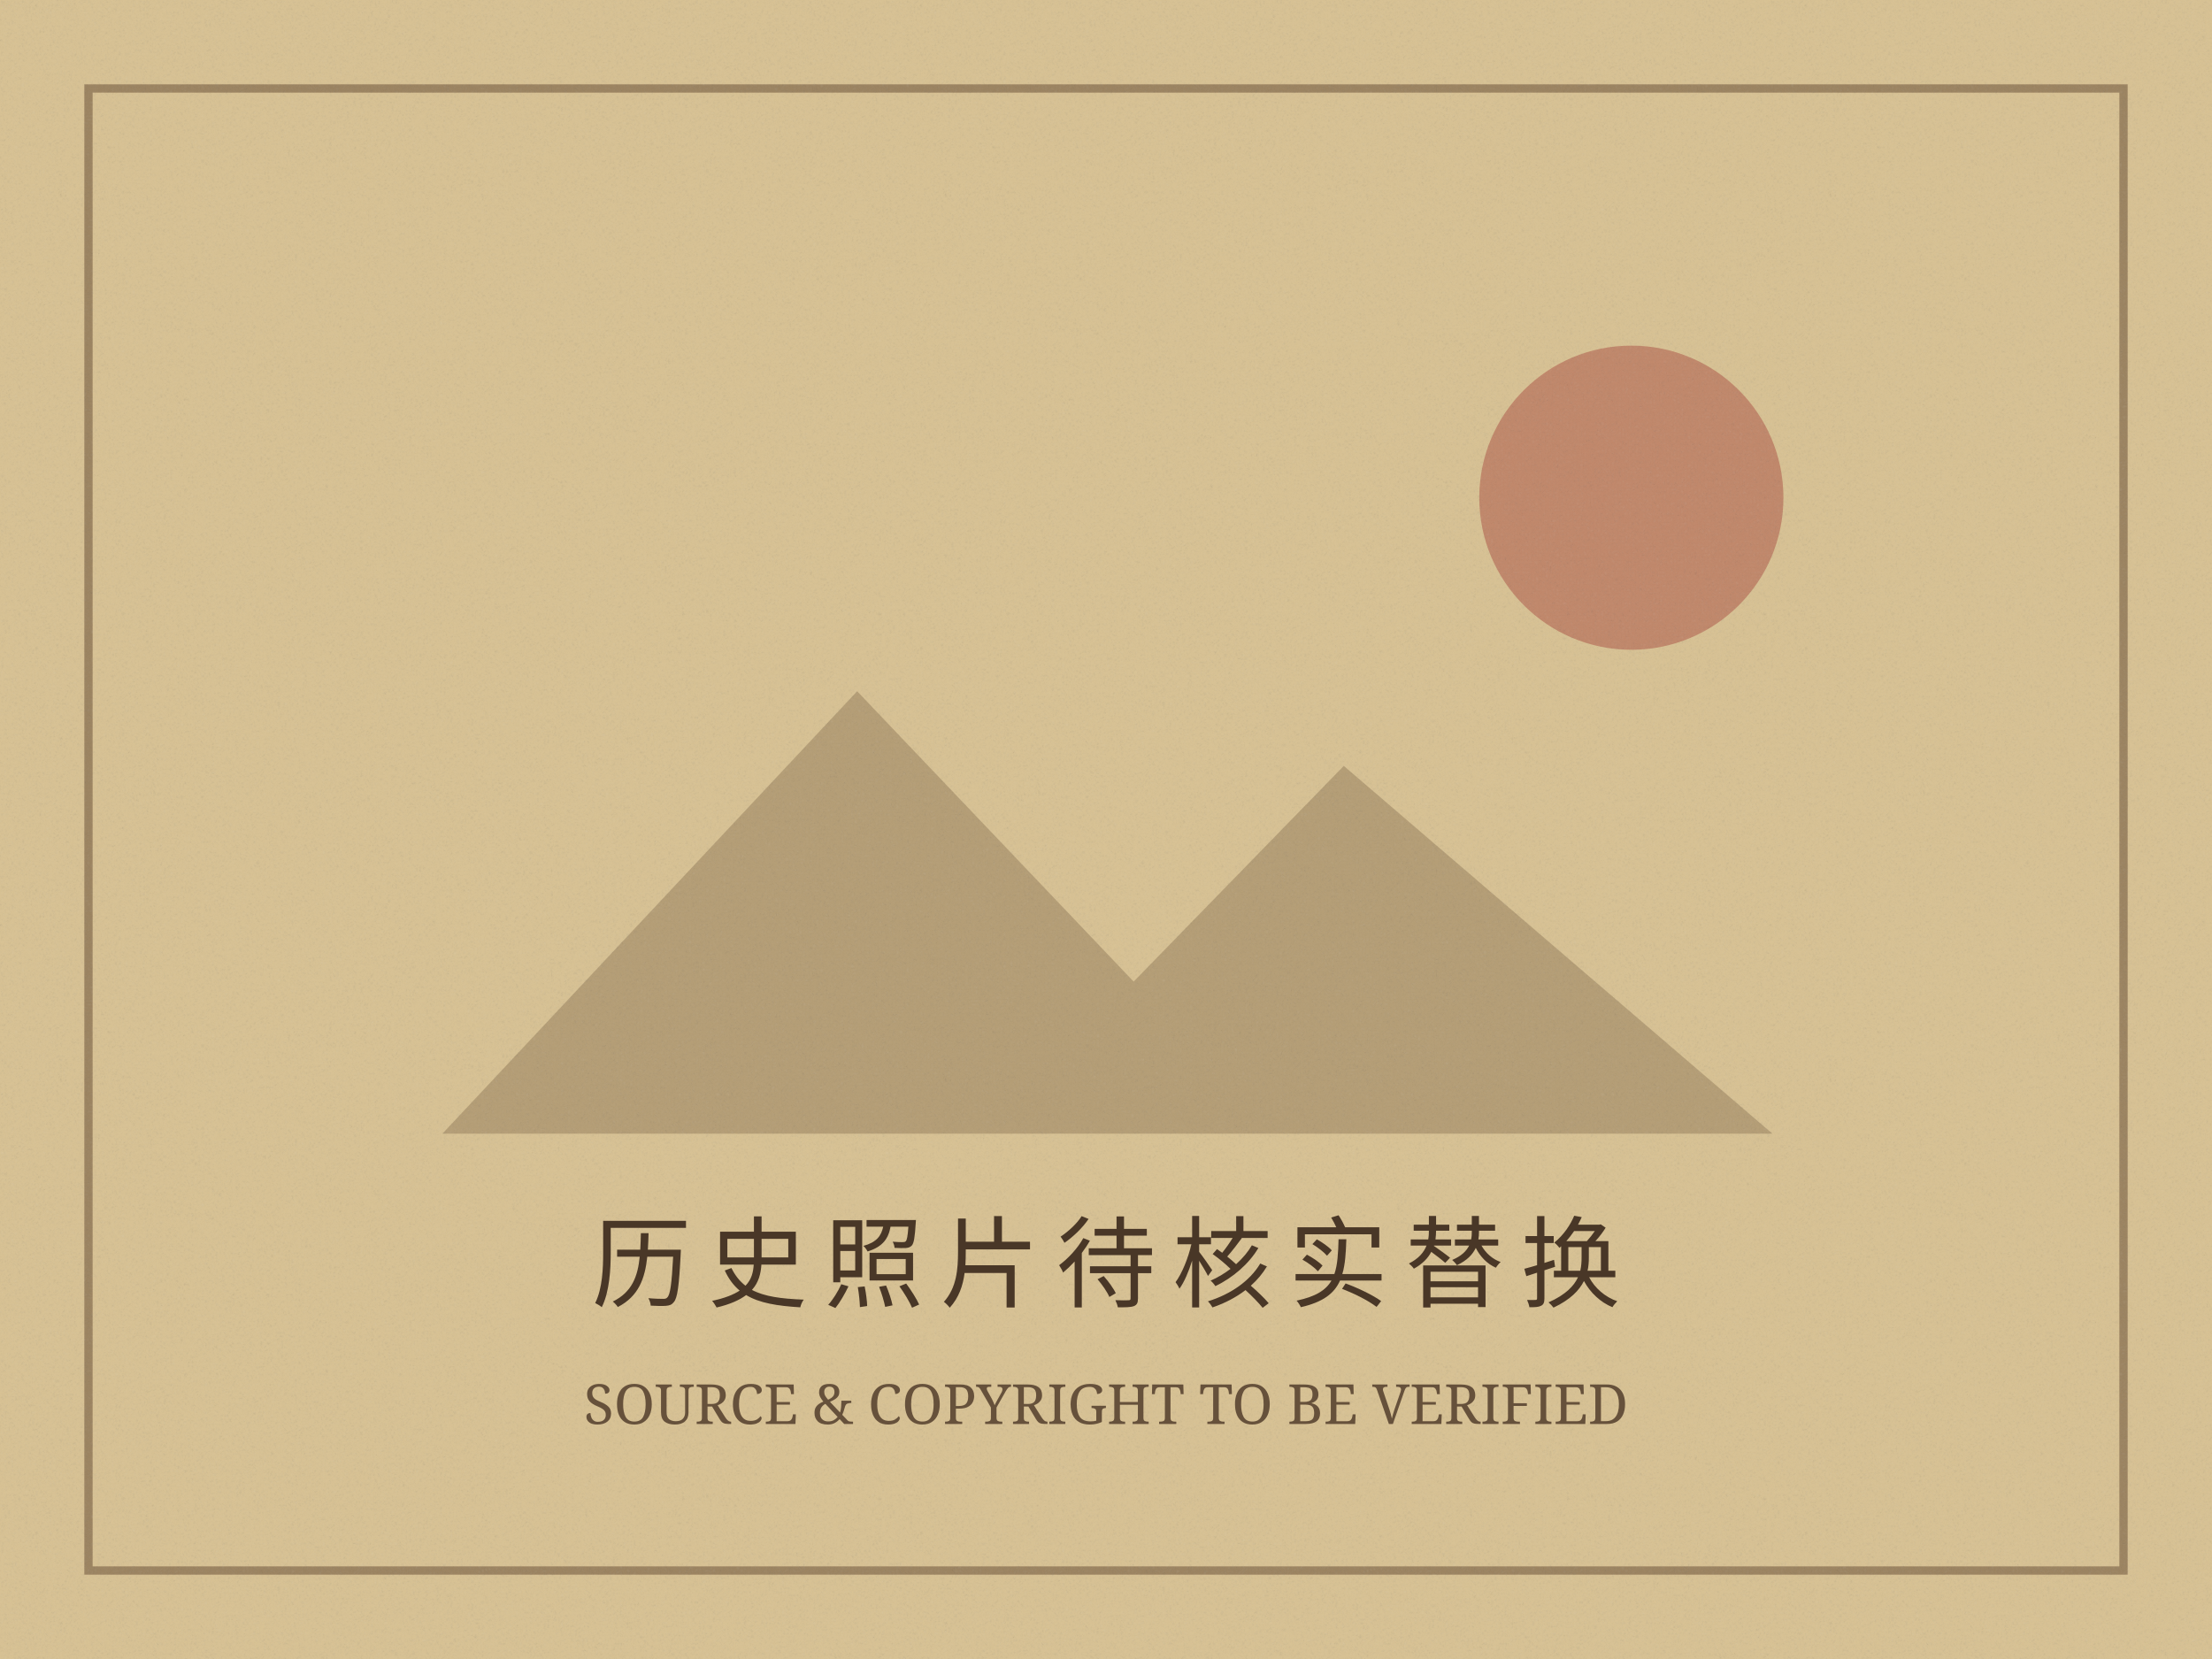
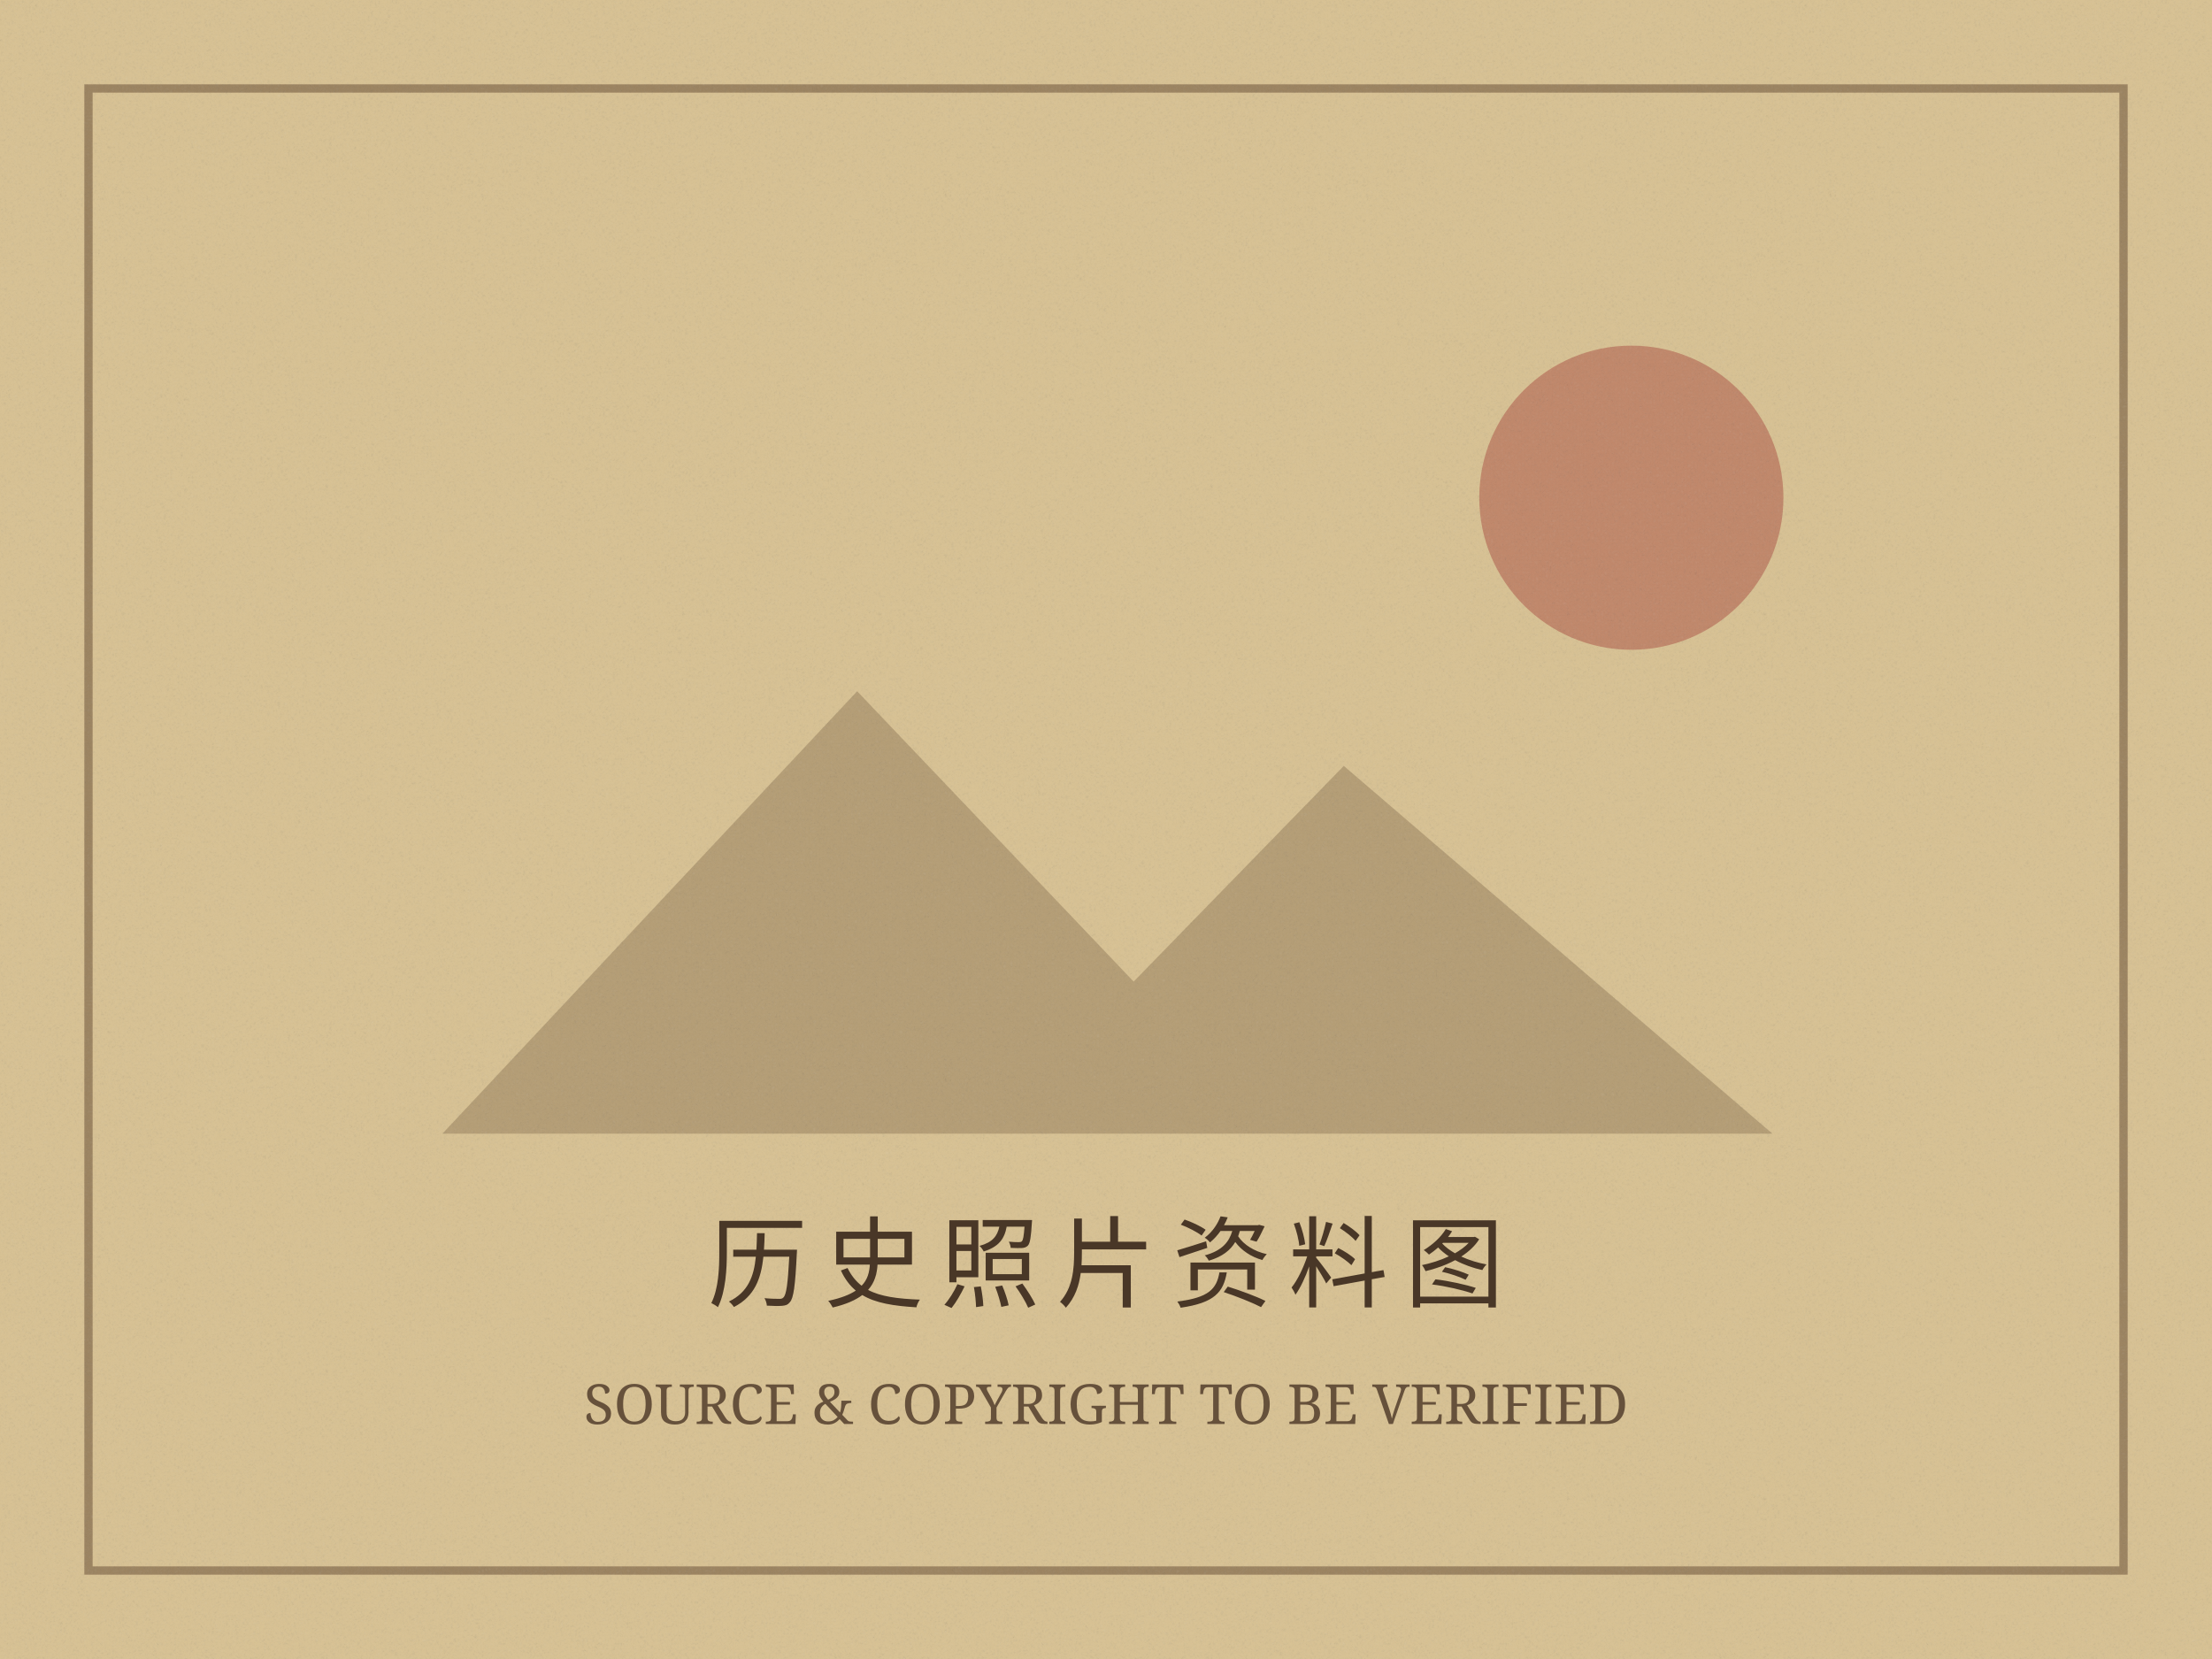
<svg xmlns="http://www.w3.org/2000/svg" viewBox="0 0 800 600" role="img" aria-labelledby="title desc">
  <defs>
    <filter id="grain">
      <feTurbulence baseFrequency=".8" numOctaves="2" seed="4" />
      <feColorMatrix type="saturate" values="0" />
      <feComponentTransfer>
        <feFuncA type="table" tableValues="0 .13" />
      </feComponentTransfer>
    </filter>
  </defs>
  <rect width="800" height="600" fill="#d8c294" />
  <rect x="32" y="32" width="736" height="536" fill="none" stroke="#6b5237" stroke-width="3" opacity=".55" />
  <path d="M160 410 310 250l100 105 76-78 155 133Z" fill="#725b40" opacity=".35" />
  <circle cx="590" cy="180" r="55" fill="#9b2927" opacity=".38" />
  <rect width="800" height="600" filter="url(#grain)" />
-   <text x="400" y="470" fill="#493727" font-family="KaiTi, STKaiti, serif" font-size="36" text-anchor="middle" letter-spacing="6">历史照片待核实替换</text>
+   <text x="400" y="470" fill="#493727" font-family="KaiTi, STKaiti, serif" font-size="36" text-anchor="middle" letter-spacing="6">历史照片资料图</text>
  <text x="400" y="515" fill="#66513b" font-family="serif" font-size="20" text-anchor="middle">SOURCE &amp; COPYRIGHT TO BE VERIFIED</text>
</svg>
